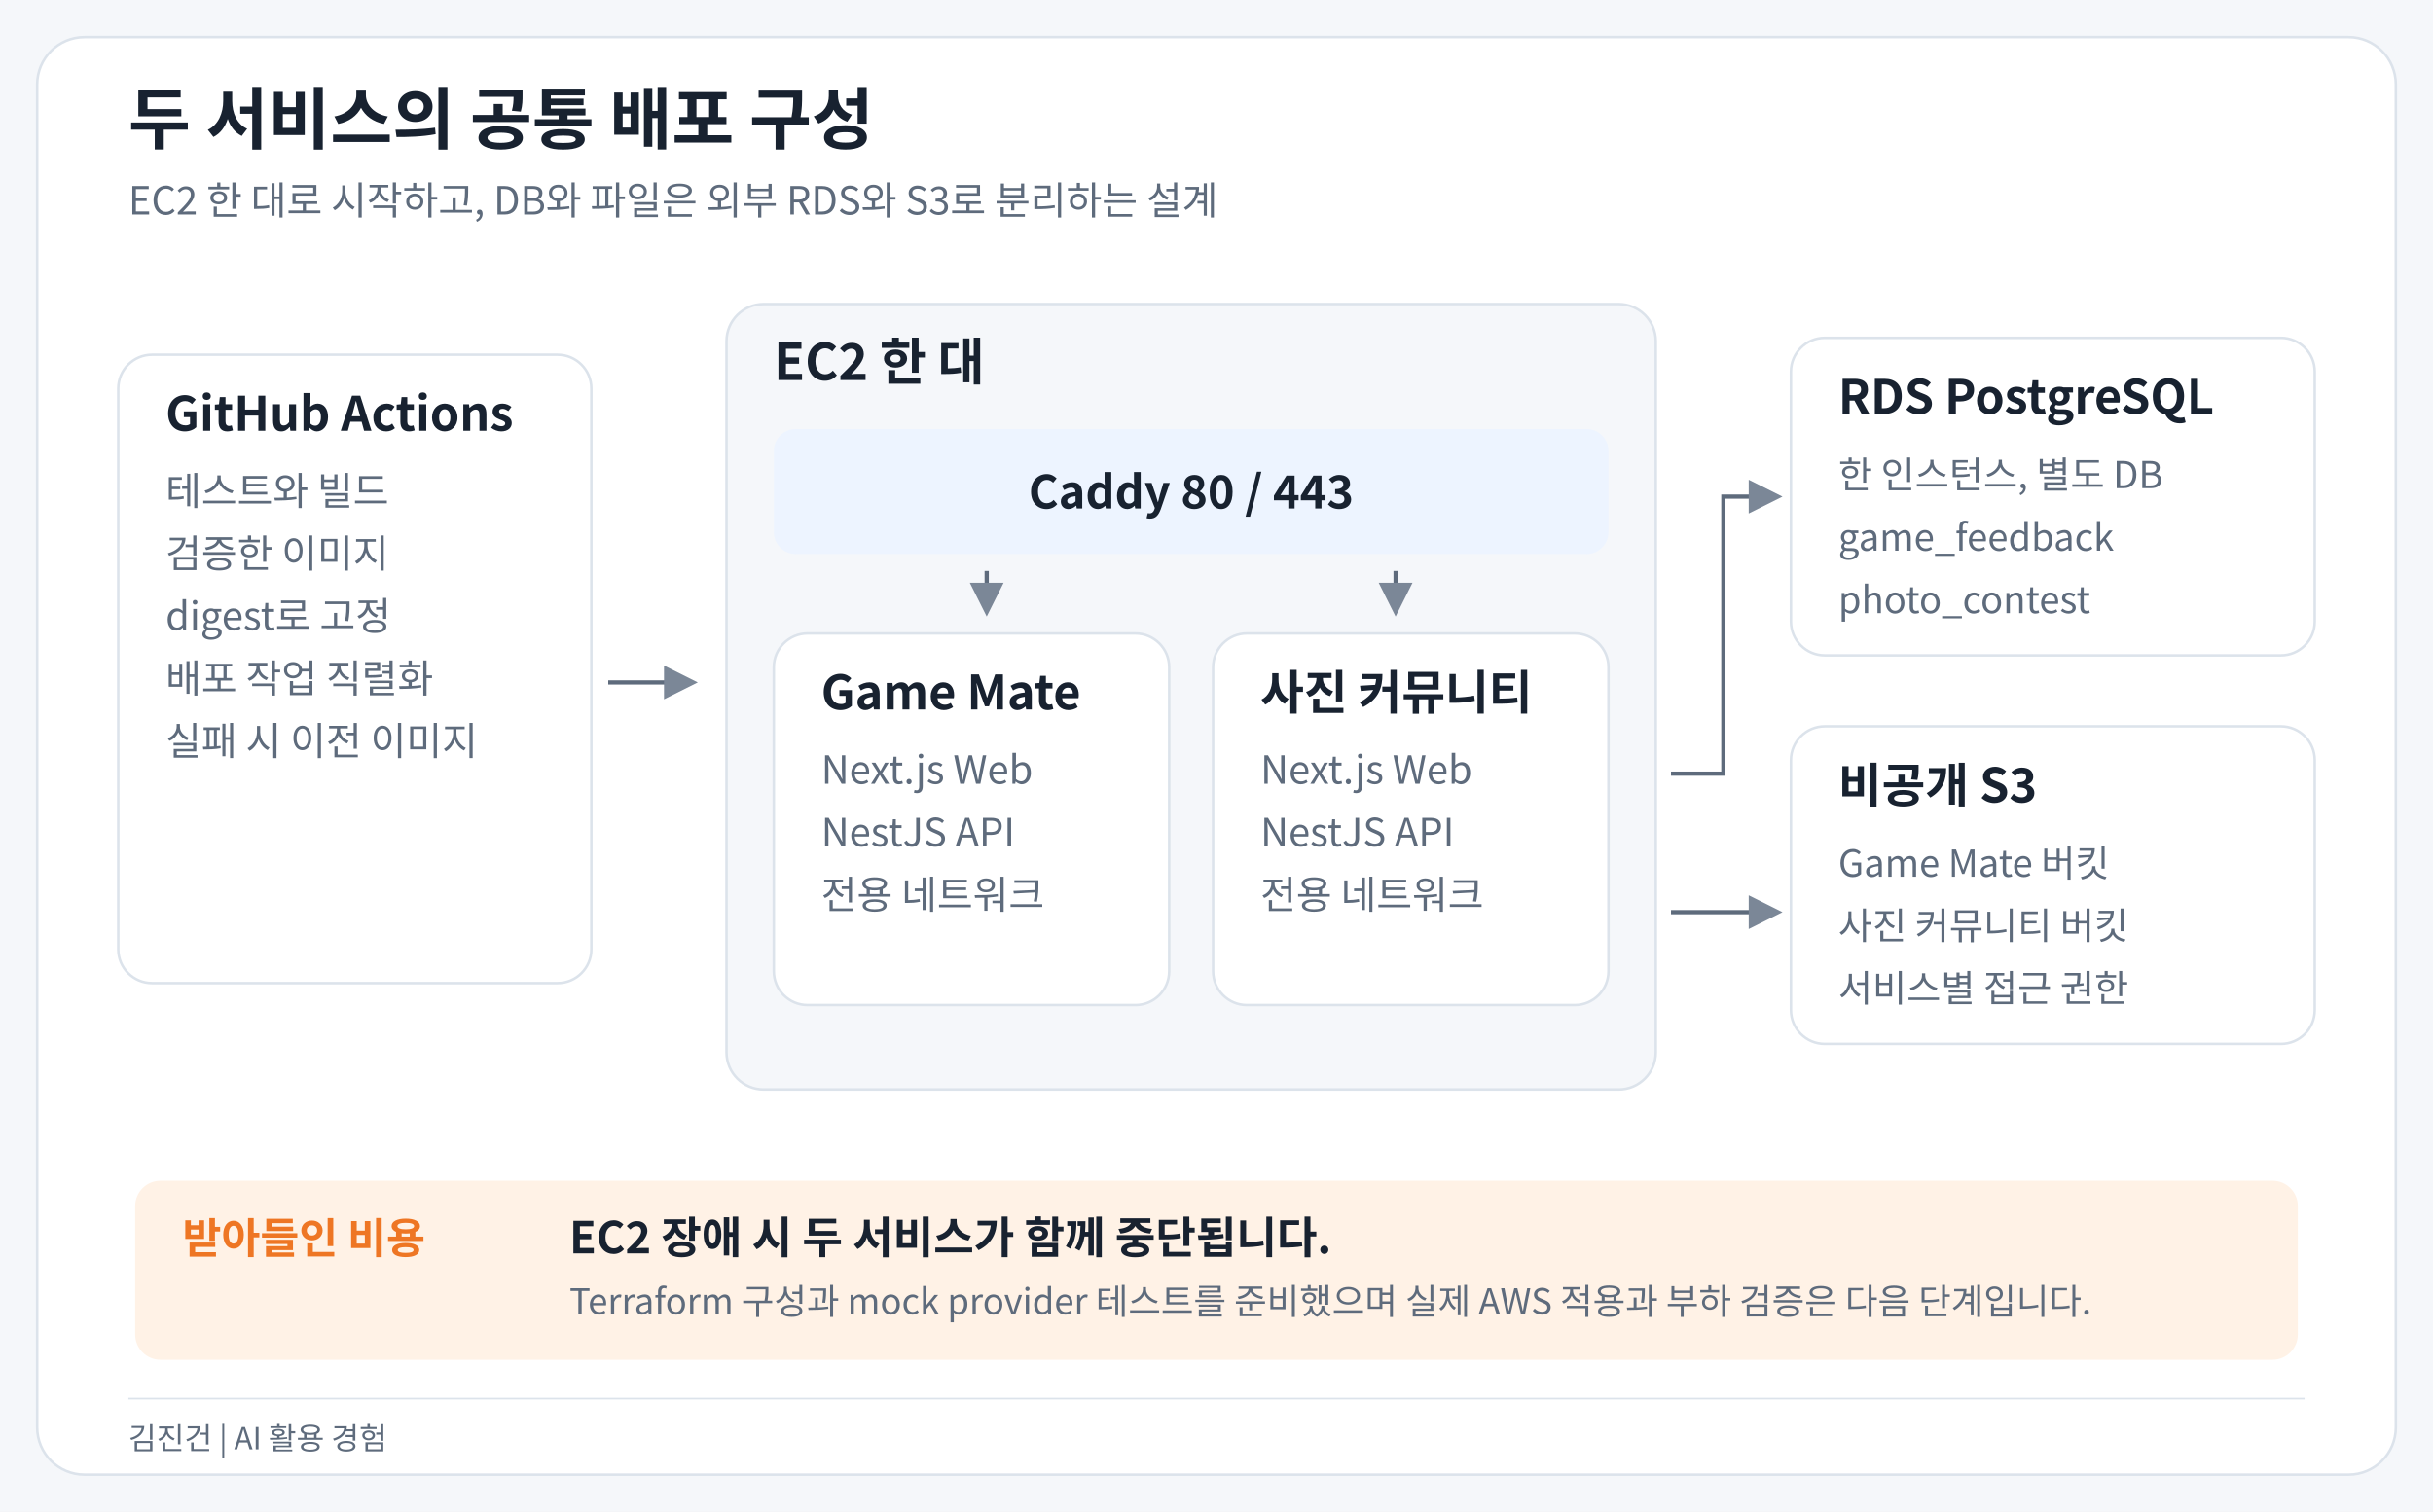
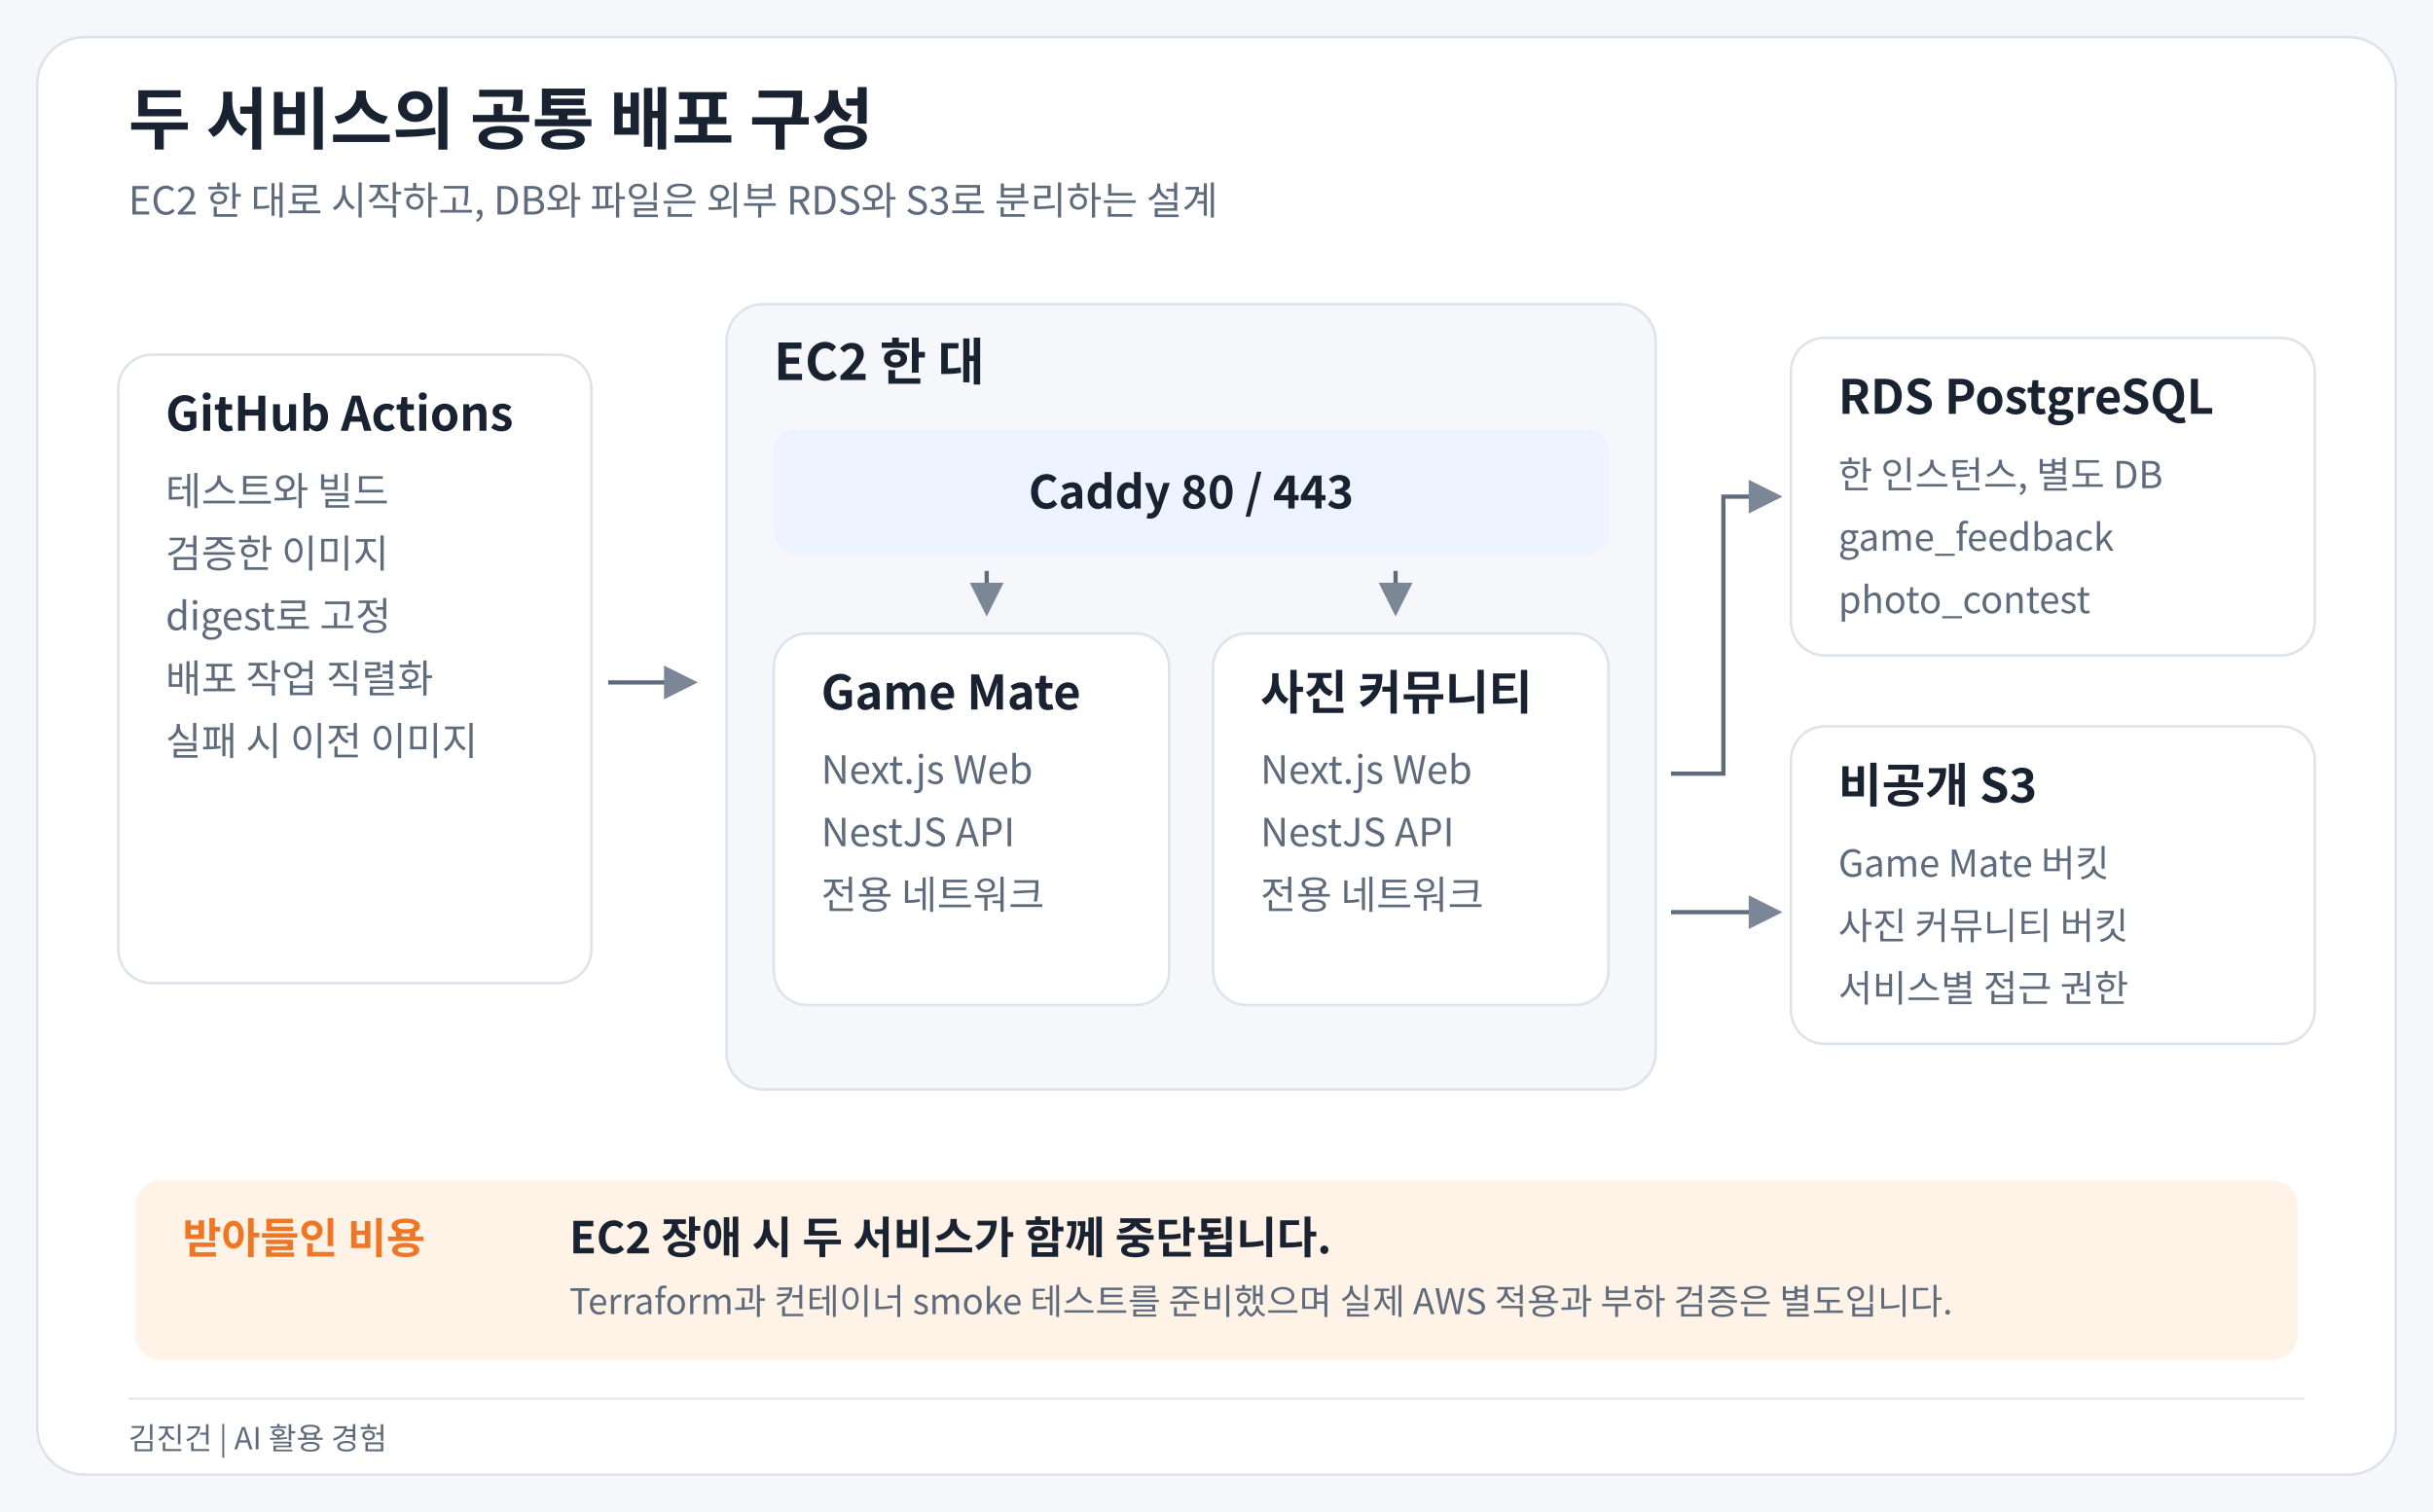
<svg xmlns="http://www.w3.org/2000/svg" width="1440" height="895" viewBox="0 0 1440 895" role="img" aria-label="두 서비스의 공통 배포 구성">
  <defs>
    <marker id="arrow" viewBox="0 0 10 10" refX="8" refY="5" markerWidth="8" markerHeight="8" orient="auto-start-reverse">
      <path d="M 0 0 L 10 5 L 0 10 z" fill="#7b8797" />
    </marker>
  </defs>
  <style>text{font-family:'Apple SD Gothic Neo','Noto Sans CJK KR','Noto Sans KR',sans-serif}text{font-variant-numeric:tabular-nums}</style>
  <rect width="1440" height="895" fill="#f5f7fa" />
  <rect x="22" y="22" width="1396" height="851" rx="28" fill="#ffffff" stroke="#dce3eb" stroke-width="1.5" />
  <text x="76" y="85" font-size="40" font-weight="700" fill="#182230" text-anchor="start">두 서비스의 공통 배포 구성</text>
  <text x="76" y="127" font-size="23" font-weight="400" fill="#5e6b7c" text-anchor="start">EC2 한 대로 시작하고, DB와 파일은 외부 RDS와 S3로 분리하는 설계</text>
  <rect x="70" y="210" width="280" height="372" rx="20" fill="#ffffff" stroke="#dce3eb" stroke-width="1.5" />
  <text x="98" y="255" font-size="28" font-weight="700" fill="#182230" text-anchor="start">GitHub Actions</text>
  <text x="98" y="299" font-size="23" font-weight="400" fill="#5e6b7c" text-anchor="start">테스트와 빌드</text>
  <text x="98" y="336" font-size="23" font-weight="400" fill="#5e6b7c" text-anchor="start">검증한 이미지</text>
  <text x="98" y="373" font-size="23" font-weight="400" fill="#5e6b7c" text-anchor="start">digest로 고정</text>
  <text x="98" y="410" font-size="23" font-weight="400" fill="#5e6b7c" text-anchor="start">배포 작업 직렬화</text>
  <text x="98" y="447" font-size="23" font-weight="400" fill="#5e6b7c" text-anchor="start">실패 시 이전 이미지</text>
  <path d="M360 404 L409 404" fill="none" stroke="#5e6b7c" stroke-width="2.5" marker-end="url(#arrow)" />
  <rect x="430" y="180" width="550" height="465" rx="22" fill="#f5f7fa" stroke="#dce3eb" stroke-width="1.5" />
  <text x="458" y="225" font-size="30" font-weight="700" fill="#182230" text-anchor="start">EC2 한 대</text>
  <rect x="458" y="254" width="494" height="74" rx="13" fill="#edf4ff" stroke="none" stroke-width="1.5" />
  <text x="705" y="301" font-size="27" font-weight="600" fill="#182230" text-anchor="middle">Caddy 80 / 443</text>
  <path d="M584 338 L584 361" fill="none" stroke="#5e6b7c" stroke-width="2.5" marker-end="url(#arrow)" />
  <path d="M826 338 L826 361" fill="none" stroke="#5e6b7c" stroke-width="2.5" marker-end="url(#arrow)" />
  <rect x="458" y="375" width="234" height="220" rx="20" fill="#ffffff" stroke="#dce3eb" stroke-width="1.5" />
  <text x="486" y="420" font-size="28" font-weight="700" fill="#182230" text-anchor="start">Game Mate</text>
  <text x="486" y="464" font-size="23" font-weight="400" fill="#5e6b7c" text-anchor="start">Next.js Web</text>
  <text x="486" y="501" font-size="23" font-weight="400" fill="#5e6b7c" text-anchor="start">NestJS API</text>
  <text x="486" y="538" font-size="23" font-weight="400" fill="#5e6b7c" text-anchor="start">전용 네트워크</text>
  <rect x="718" y="375" width="234" height="220" rx="20" fill="#ffffff" stroke="#dce3eb" stroke-width="1.5" />
  <text x="746" y="420" font-size="28" font-weight="700" fill="#182230" text-anchor="start">사진 커뮤니티</text>
  <text x="746" y="464" font-size="23" font-weight="400" fill="#5e6b7c" text-anchor="start">Next.js Web</text>
  <text x="746" y="501" font-size="23" font-weight="400" fill="#5e6b7c" text-anchor="start">NestJS API</text>
  <text x="746" y="538" font-size="23" font-weight="400" fill="#5e6b7c" text-anchor="start">전용 네트워크</text>
  <rect x="1060" y="200" width="310" height="188" rx="20" fill="#ffffff" stroke="#dce3eb" stroke-width="1.5" />
  <text x="1088" y="245" font-size="28" font-weight="700" fill="#182230" text-anchor="start">RDS PostgreSQL</text>
  <text x="1088" y="289" font-size="22" font-weight="400" fill="#5e6b7c" text-anchor="start">한 인스턴스, 별도 DB</text>
  <text x="1088" y="326" font-size="22" font-weight="400" fill="#5e6b7c" text-anchor="start">game_feedback</text>
  <text x="1088" y="363" font-size="22" font-weight="400" fill="#5e6b7c" text-anchor="start">photo_contest</text>
  <rect x="1060" y="430" width="310" height="188" rx="20" fill="#ffffff" stroke="#dce3eb" stroke-width="1.5" />
  <text x="1088" y="475" font-size="28" font-weight="700" fill="#182230" text-anchor="start">비공개 S3</text>
  <text x="1088" y="519" font-size="22" font-weight="400" fill="#5e6b7c" text-anchor="start">Game Mate 버킷</text>
  <text x="1088" y="556" font-size="22" font-weight="400" fill="#5e6b7c" text-anchor="start">사진 커뮤니티 버킷</text>
  <text x="1088" y="593" font-size="22" font-weight="400" fill="#5e6b7c" text-anchor="start">서비스별 접근 권한</text>
  <path d="M989 458 H1020 V294 H1051" fill="none" stroke="#5e6b7c" stroke-width="2.5" marker-end="url(#arrow)" />
  <path d="M989 540 H1051" fill="none" stroke="#5e6b7c" stroke-width="2.5" marker-end="url(#arrow)" />
  <rect x="80" y="699" width="1280" height="106" rx="15" fill="#fff2e6" stroke="none" stroke-width="1.5" />
  <text x="108" y="742" font-size="25" font-weight="700" fill="#ee7624" text-anchor="start">받아들인 비용</text>
  <text x="337" y="742" font-size="26" font-weight="600" fill="#182230" text-anchor="start">EC2 장애 시 두 서비스가 함께 중단됩니다.</text>
-   <text x="337" y="778" font-size="21" font-weight="400" fill="#5e6b7c" text-anchor="start">Terraform 구성과 mock provider 테스트를 준비했으며 실제 AWS 적용과 부하 검증은 다음 단계입니다.</text>
+   <text x="337" y="778" font-size="21" font-weight="400" fill="#5e6b7c" text-anchor="start">Terraform과 컨테이너 smoke 테스트를 준비했으며 실제 AWS 적용과 부하 검증은 별도입니다.</text>
  <path d="M76 828 H1364" stroke="#dce3eb" />
  <text x="76" y="858" font-size="18" font-weight="400" fill="#5e6b7c" text-anchor="start">김진건 | AI 활용 경험</text>
</svg>
